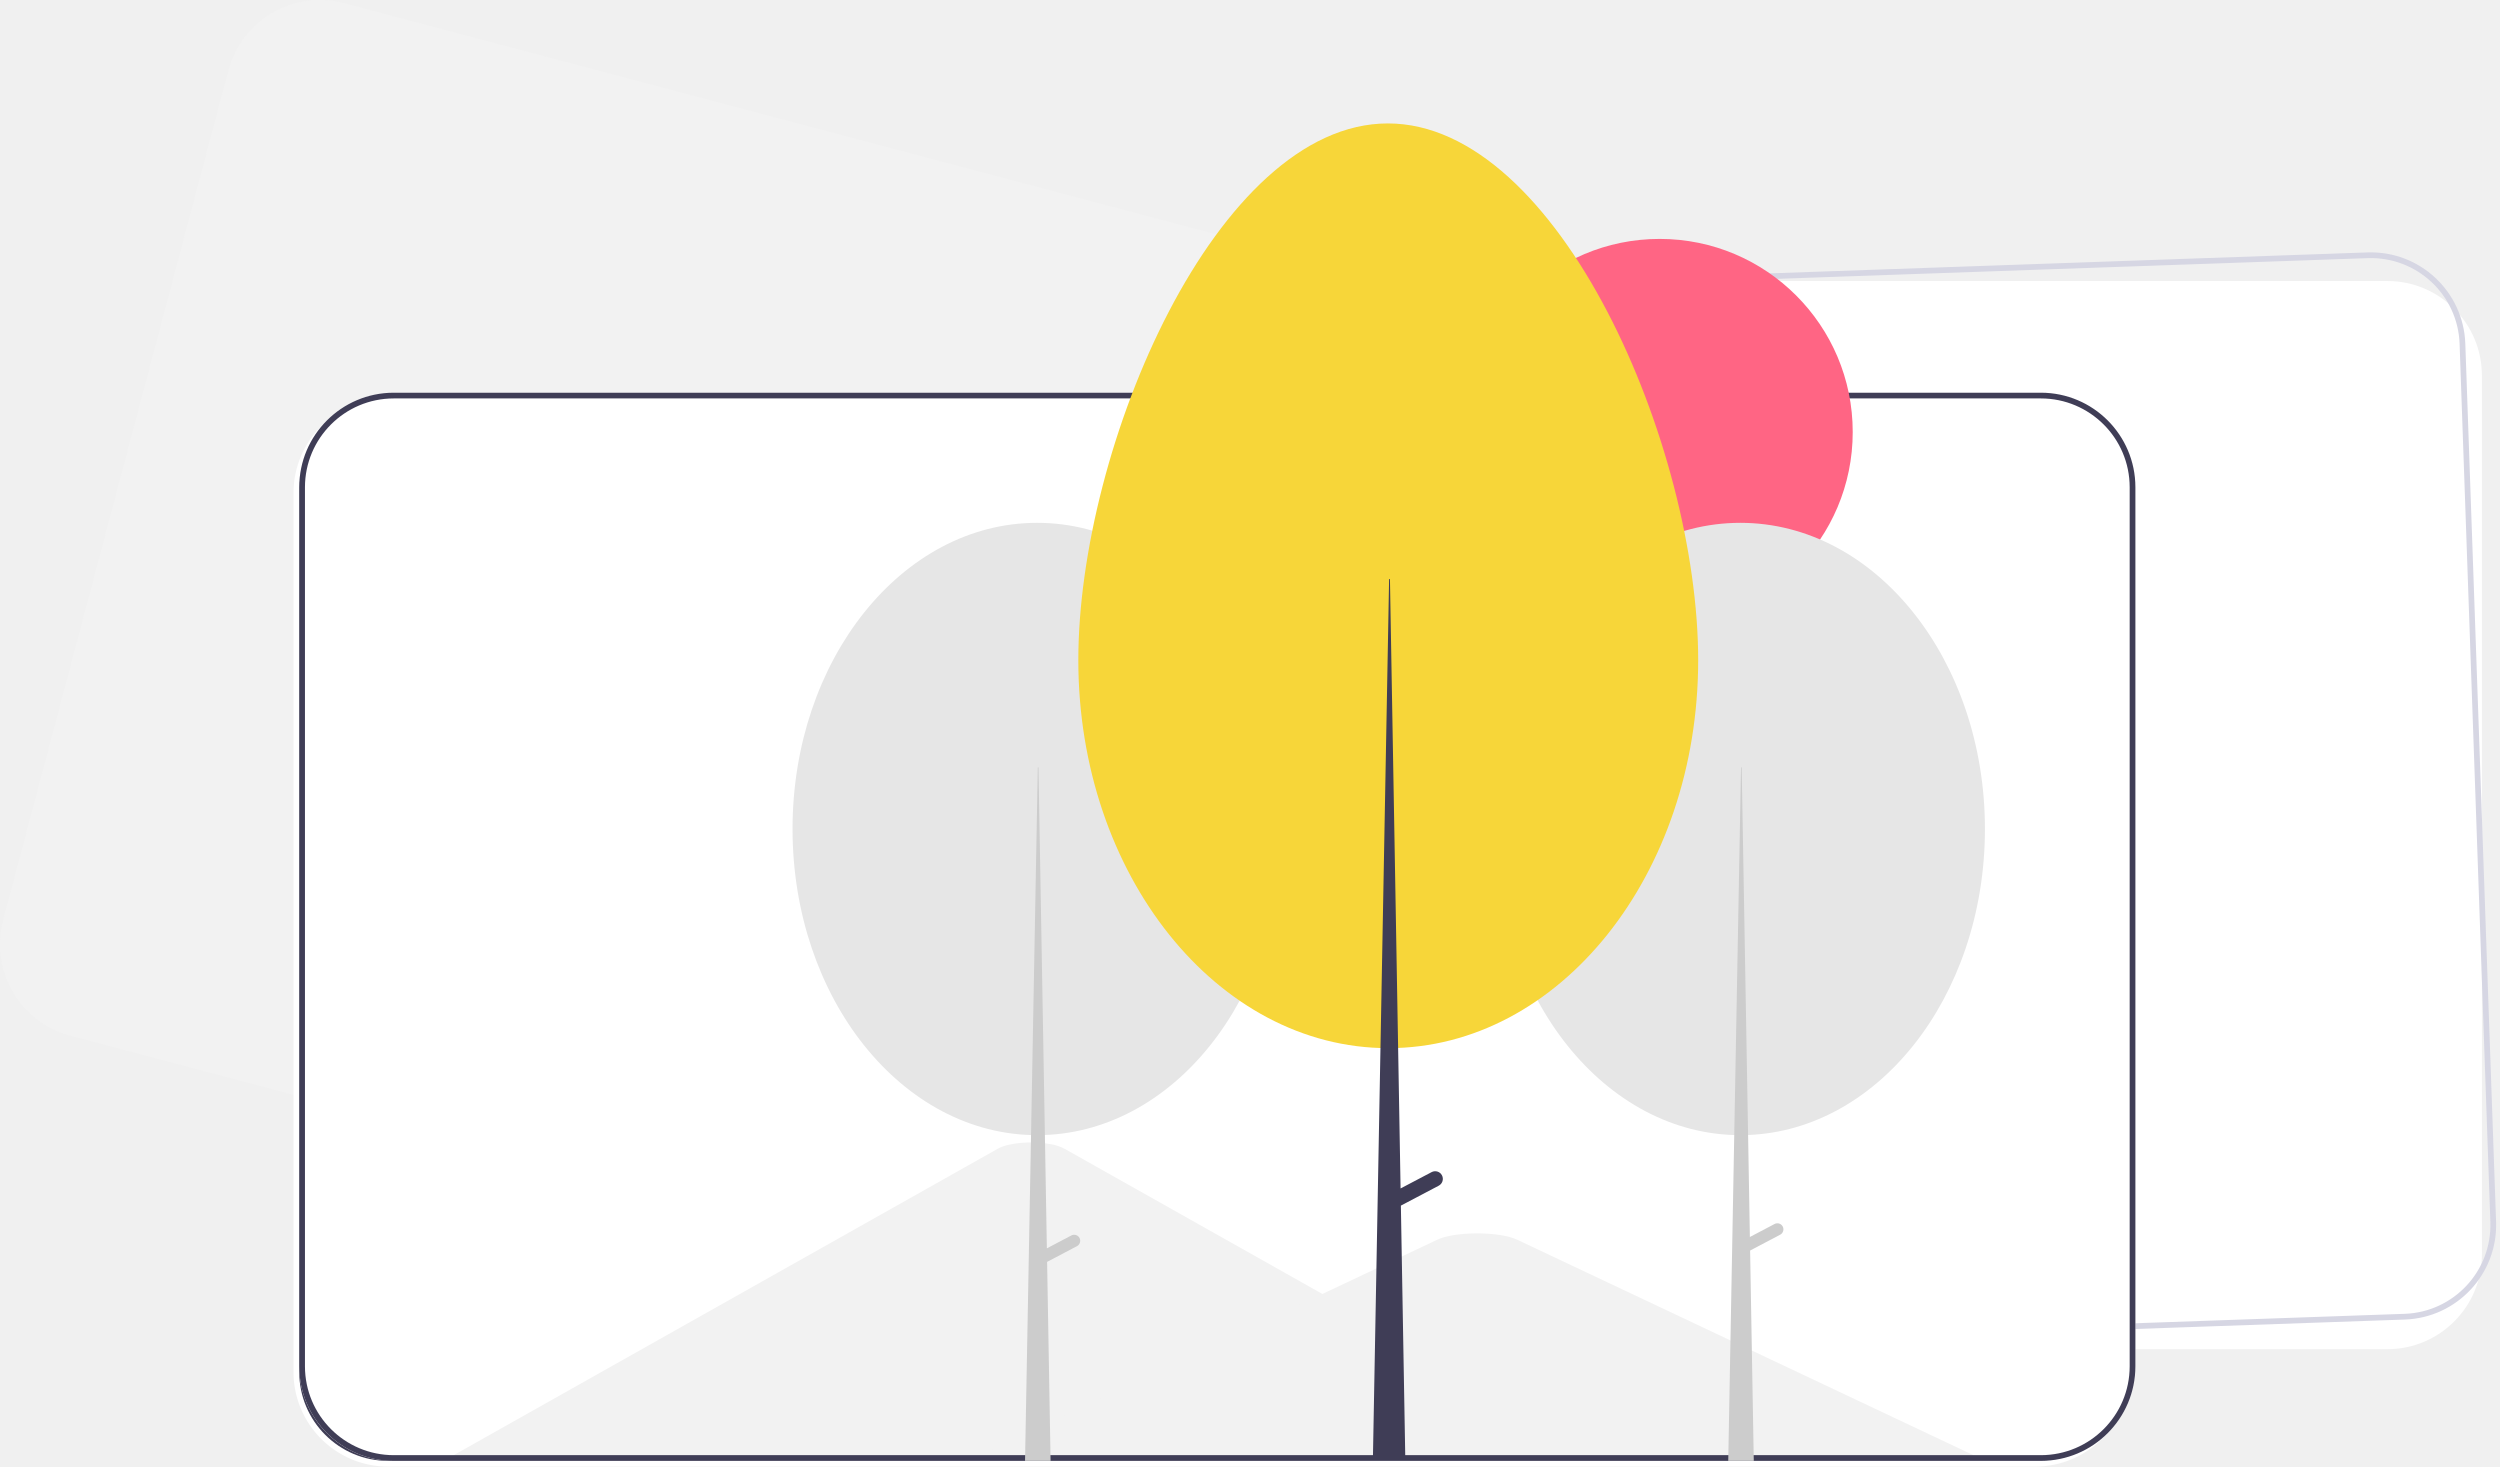
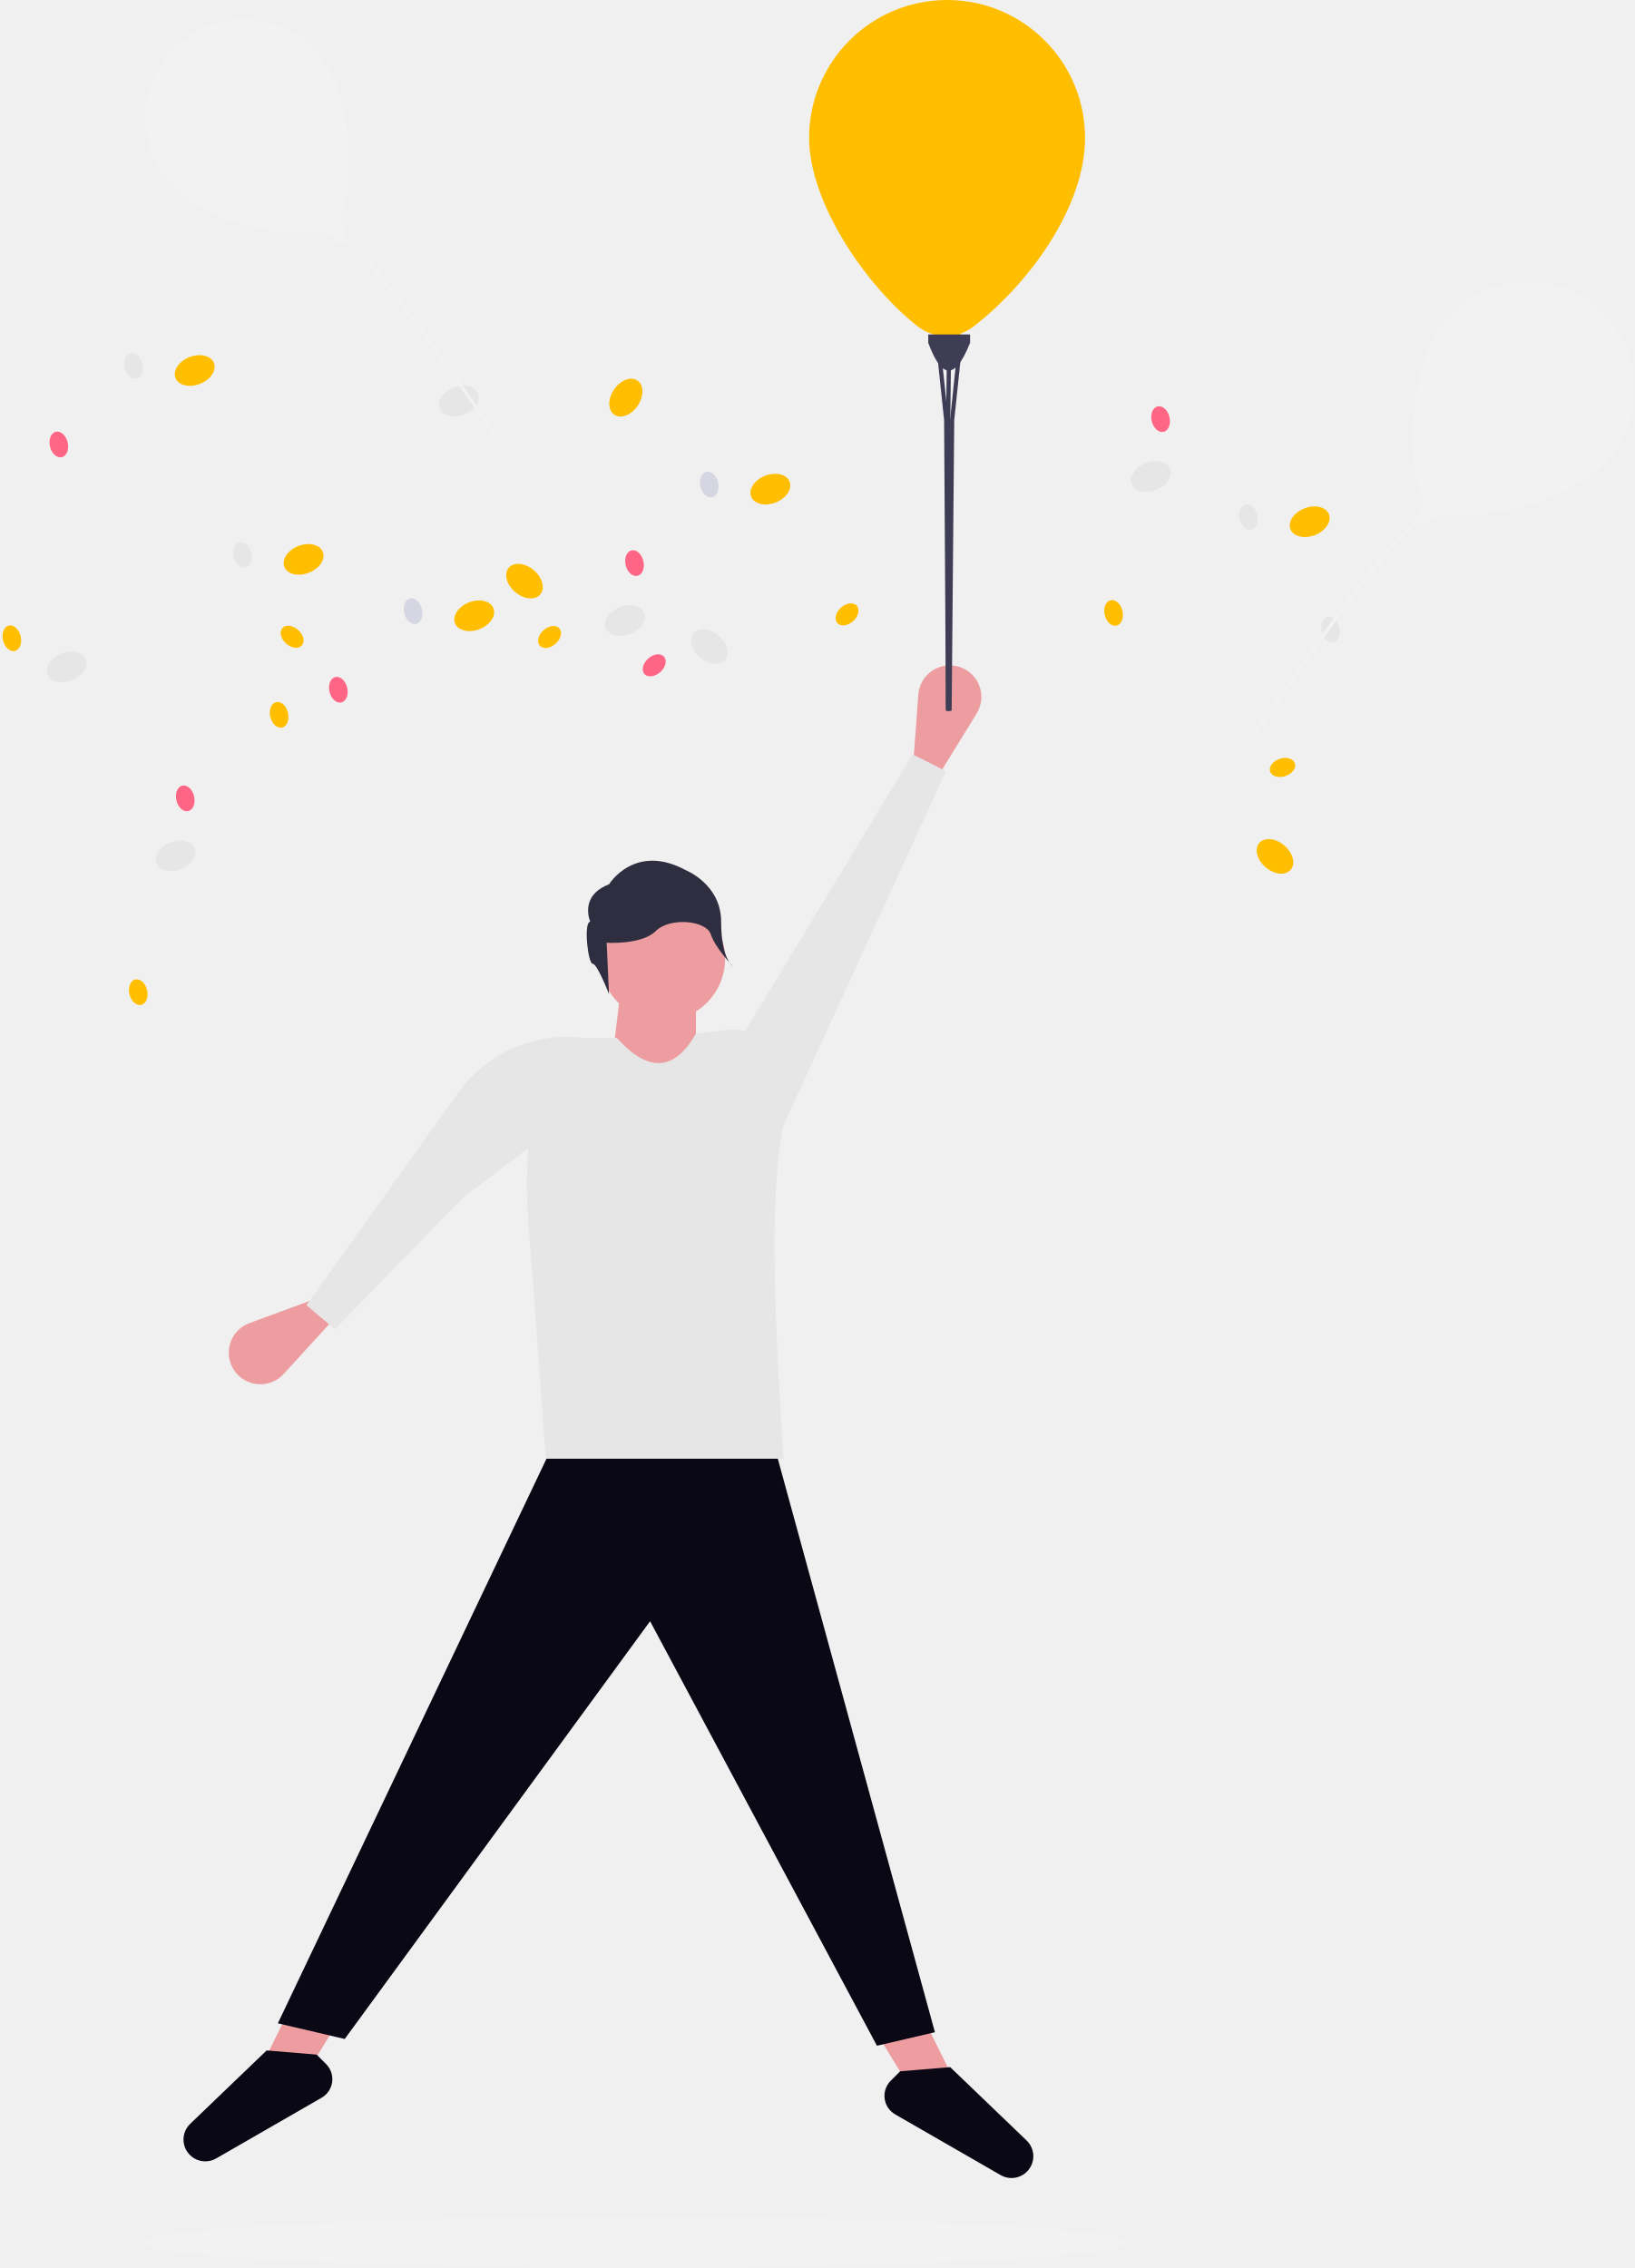
- <svg xmlns="http://www.w3.org/2000/svg" width="800" height="469.317" viewBox="0 0 800 469.317" role="img" artist="Katerina Limpitsouni" source="https://undraw.co/">
-   <g transform="translate(-443.142 -257.876)">
-     <path d="M898.247,664.1H371.155a30.276,30.276,0,0,1-30.241-30.241V352.525a30.276,30.276,0,0,1,30.241-30.241H898.247a30.276,30.276,0,0,1,30.241,30.241V633.862A30.276,30.276,0,0,1,898.247,664.1Z" transform="translate(308.867 25.517)" fill="#fff" />
-     <path d="M557.334,341.82H30.241A30.276,30.276,0,0,1,0,311.578V30.241A30.276,30.276,0,0,1,30.241,0H557.334a30.276,30.276,0,0,1,30.241,30.241V311.578A30.276,30.276,0,0,1,557.334,341.82ZM30.241,1.833A28.441,28.441,0,0,0,1.833,30.241V311.578a28.441,28.441,0,0,0,28.409,28.409H557.334a28.441,28.441,0,0,0,28.409-28.409V30.241A28.441,28.441,0,0,0,557.334,1.833Z" transform="matrix(0.999, -0.035, 0.035, 0.999, 643.995, 358.158)" fill="#d6d6e3" />
-     <path d="M754.171,630.2l-509.5-135.058a30.276,30.276,0,0,1-21.483-36.981L295.28,186.212a30.276,30.276,0,0,1,36.981-21.483l509.5,135.058a30.276,30.276,0,0,1,21.483,36.981L791.152,608.712A30.276,30.276,0,0,1,754.171,630.2Z" transform="translate(220.958 94.156)" fill="#f2f2f2" />
-     <path d="M775.247,705.1H248.155a30.276,30.276,0,0,1-30.241-30.241V393.525a30.276,30.276,0,0,1,30.241-30.241H775.247a30.276,30.276,0,0,1,30.241,30.242V674.862A30.275,30.275,0,0,1,775.247,705.1Z" transform="translate(319.149 22.09)" fill="#fff" />
-     <path d="M638.653,701.841H298.272c-.426,0-.852-.009-1.272-.033l160.985-90.663c3.065-1.762,9.943-2.382,15.361-1.385a13.912,13.912,0,0,1,4.26,1.385l108.041,60.842,5.176,2.911Z" transform="translate(312.538 1.526)" fill="#e6e6e6" />
-     <path d="M760.145,704.279h-294.4l57.049-26.943L526.9,675.4l74.341-35.111c4.874-2.3,16.6-2.445,22.328-.434q.577.206,1.071.434Z" transform="translate(298.432 -0.912)" fill="#e6e6e6" />
-     <path d="M248.322,365.284a28.441,28.441,0,0,0-28.409,28.409V675.03a28.441,28.441,0,0,0,28.409,28.409H775.415a28.441,28.441,0,0,0,28.409-28.409V393.693a28.441,28.441,0,0,0-28.409-28.409Z" transform="translate(318.982 21.923)" fill="#3f3d56" />
-     <path d="M777.254,685.116H250.161a8.257,8.257,0,0,1-8.248-8.248V395.532a8.257,8.257,0,0,1,8.248-8.248H777.254a8.257,8.257,0,0,1,8.248,8.248V676.869a8.257,8.257,0,0,1-8.248,8.248Zm-527.092-296a6.422,6.422,0,0,0-6.415,6.415V676.869a6.422,6.422,0,0,0,6.415,6.415H777.254a6.422,6.422,0,0,0,6.415-6.415V395.532a6.422,6.422,0,0,0-6.415-6.415Z" transform="translate(317.143 20.083)" fill="#ccc" />
-     <ellipse cx="71.849" cy="89.934" rx="71.849" ry="89.934" transform="translate(928.82 428.806)" fill="#f2f2f2" />
-     <path d="M505.77,325.365h.2l3.553,203.7h-7.5Z" transform="translate(495.097 175.29)" fill="#ccc" />
-     <path d="M736.239,636.154h0a1.776,1.776,0,0,1-.744,2.4l-10.3,5.425-1.655-3.144,10.3-5.425A1.776,1.776,0,0,1,736.239,636.154Z" transform="translate(276.882 -0.641)" fill="#ccc" />
-     <ellipse cx="71.849" cy="89.934" rx="71.849" ry="89.934" transform="translate(722.256 428.806)" fill="#f2f2f2" />
-     <path d="M510.532,627.307h0a1.777,1.777,0,0,0-2.4-.744l-7.194,3.788-2.464-141.27h-.2l-3.75,203.7h7.5l-1.02-58.456,8.78-4.622A1.777,1.777,0,0,0,510.532,627.307Z" transform="translate(296.026 11.574)" fill="#ccc" />
-     <path d="M626.318,603.854a2.25,2.25,0,0,0-3.04-.943l-9.116,4.8-3.122-179h-.25l-4.752,258.115h9.5l-1.292-74.07,11.125-5.857a2.251,2.251,0,0,0,.943-3.04Z" transform="translate(286.704 16.621)" fill="#3f3d56" />
-     <path d="M777.247,703.1H250.155a30.276,30.276,0,0,1-30.241-30.241V391.525a30.276,30.276,0,0,1,30.241-30.241H777.247a30.276,30.276,0,0,1,30.241,30.241V672.862A30.276,30.276,0,0,1,777.247,703.1Z" transform="translate(318.982 22.257)" fill="#fff" />
-     <path d="M671.188,708.113h-370.8c-.464,0-.928-.01-1.386-.036l175.372-98.766c3.339-1.919,10.831-2.595,16.734-1.509a15.16,15.16,0,0,1,4.641,1.509l117.7,66.28,5.639,3.172Z" transform="translate(288.046 16.168)" fill="#f2f2f2" />
-     <path d="M788.457,708.163H467.743l62.148-29.351,4.472-2.114,80.984-38.25c5.309-2.507,18.082-2.663,24.324-.473q.629.224,1.166.473Z" transform="translate(287.761 16.118)" fill="#f2f2f2" />
-     <path d="M777.247,703.1H250.155a30.276,30.276,0,0,1-30.241-30.241V391.525a30.276,30.276,0,0,1,30.241-30.241H777.247a30.276,30.276,0,0,1,30.241,30.241V672.862A30.276,30.276,0,0,1,777.247,703.1ZM250.155,363.117a28.441,28.441,0,0,0-28.409,28.409V672.862a28.441,28.441,0,0,0,28.409,28.409H777.247a28.441,28.441,0,0,0,28.409-28.409V391.525a28.441,28.441,0,0,0-28.409-28.409Z" transform="translate(318.982 22.257)" fill="#3f3d56" />
-     <g transform="translate(696.754 297.373)">
-       <ellipse cx="61.798" cy="61.798" rx="61.798" ry="61.798" transform="translate(215.662 36.955)" fill="#ff6584" />
-       <ellipse cx="78.271" cy="97.971" rx="78.271" ry="97.971" transform="translate(225.025 127.808)" fill="#e6e6e6" />
-       <path d="M508.105,323.365h.215l3.87,221.909h-8.171Z" transform="translate(-204.593 -117.286)" fill="#ccc" />
-       <path d="M739.374,634.239h0a1.935,1.935,0,0,1-.811,2.614l-11.226,5.91-1.8-3.425,11.226-5.91A1.935,1.935,0,0,1,739.374,634.239Z" transform="translate(-422.513 -281.249)" fill="#ccc" />
-       <ellipse cx="78.271" cy="97.971" rx="78.271" ry="97.971" transform="translate(0 127.808)" fill="#e6e6e6" />
-       <path d="M513.962,637.661h0a1.936,1.936,0,0,0-2.614-.811l-7.837,4.126-2.684-153.9h-.215l-4.085,221.91H504.7l-1.111-63.68,9.565-5.036A1.936,1.936,0,0,0,513.962,637.661Z" transform="translate(-422.126 -281.002)" fill="#ccc" />
-       <path d="M612.666,280.653c54.774,0,99.294,103.207,99.294,171.768s-44.4,124.14-99.177,124.14-99.177-55.579-99.177-124.14S557.892,280.653,612.666,280.653Z" transform="translate(-422.155 -280.653)" fill="#f7d639" />
-       <path d="M630.131,617.508a2.452,2.452,0,0,0-3.312-1.027l-9.931,5.228-3.4-195h-.272L608.039,707.89h10.353l-1.408-80.69,12.119-6.38A2.452,2.452,0,0,0,630.131,617.508Z" transform="translate(-422.315 -280.9)" fill="#3f3d56" />
+ <svg xmlns="http://www.w3.org/2000/svg" width="576.556" height="800" viewBox="0 0 576.556 800" role="img" artist="Katerina Limpitsouni" source="https://undraw.co/">
+   <g transform="translate(-1080.185 -110.1)">
+     <path d="M23.464,2.711,5.721,0l-8.4,17.018L13.4,19.133Z" transform="translate(1174.97 822.138)" fill="#ed9da0" />
+     <path d="M-2.678,2.711,15.064,0l8.4,17.018L7.385,19.133Z" transform="translate(1392.331 825.043)" fill="#ed9da0" />
+     <path d="M673.554,548.478,697.14,554,804.831,406.647l80.014,149.744,20.441-4.769L847.459,340.5H772.493Z" transform="translate(504.629 275.313)" fill="#090814" />
+     <path d="M1026.961,722.537h0a7.686,7.686,0,0,0,5.857-.754l37.2-21.418a7.549,7.549,0,0,0,1.571-11.88l-3.325-3.325-17.639-1.47-26.965,25.887a7.686,7.686,0,0,0,3.3,12.96Z" transform="translate(123.6 149.673)" fill="#090814" />
+     <path d="M811.592,728.638h0a7.686,7.686,0,0,1-5.857-.754l-37.2-21.418a7.549,7.549,0,0,1-1.571-11.879l3.325-3.325,17.639-1.47,26.965,25.887a7.686,7.686,0,0,1-3.3,12.96Z" transform="translate(627.369 149.452)" fill="#090814" />
+     <path d="M783.77,214l7.35,4.41,15.231-24.75a11.131,11.131,0,0,0-7.187-16.726h0A11.131,11.131,0,0,0,785.769,187Z" transform="translate(618.297 168.096)" fill="#ed9da0" />
+     <path d="M1057.8,415.058l-3.049-8.01-27.274,10.033a11.131,11.131,0,0,0-4.695,17.589h0a11.131,11.131,0,0,0,16.753.368Z" transform="translate(140.671 159.725)" fill="#ed9da0" />
+     <ellipse cx="22.049" cy="22.049" rx="22.049" ry="22.049" transform="translate(1291.821 426.191)" fill="#ed9da0" />
+     <path d="M764.019,214.034h30.869V180.226l-26.459-2.94Z" transform="translate(530.742 281.243)" fill="#ed9da0" />
+     <path d="M862.889,461.377h83.786c-2.954-46.749-5.294-91.927,0-117.6L941.8,320.4a13.176,13.176,0,0,0-14.533-10.387l-11.464,1.433c-7.764,13.649-17.146,13.517-27.929,1.47H874.069a13.843,13.843,0,0,0-13.841,14.117h0a174.868,174.868,0,0,0-3.553,50.188Z" transform="translate(409.823 163.255)" fill="#e6e6e6" />
+     <path d="M747.464,97.745,735.7,91.866,672.5,196.232l17.639,26.458Z" transform="translate(666.362 284.347)" fill="#e6e6e6" />
+     <path d="M934.834,415.812l-10.05-8.477,53.4-74.827a47.327,47.327,0,0,1,47.069-19.057l1.685.309L1006.746,349.1l-26.595,20.135Z" transform="translate(263.47 163.154)" fill="#e6e6e6" />
+     <path d="M876,269.726s-4.12-9.064,6.592-13.184c0,0,9.064-14.832,27.193-4.944,0,0,12.36,4.944,12.36,18.129s4.12,15.656,4.12,15.656-6.136-6.295-7.784-11.239-14.465-6.066-19.409-1.122-17.3,4.12-17.3,4.12l.824,18.129s-4.12-10.712-5.768-10.712S873.526,269.726,876,269.726Z" transform="translate(412.373 165.497)" fill="#2f2e41" />
+     <ellipse cx="174.423" cy="8.954" rx="174.423" ry="8.954" transform="translate(1129.541 892.192)" fill="#f2f2f2" />
+     <ellipse cx="7.282" cy="5.066" rx="7.282" ry="5.066" transform="translate(1178.637 305.324) rotate(-21.162)" fill="#FFBF00" />
+     <ellipse cx="7.282" cy="5.066" rx="7.282" ry="5.066" transform="translate(1133.508 409.869) rotate(-21.162)" fill="#e6e6e6" />
+     <ellipse cx="3.202" cy="4.602" rx="3.202" ry="4.602" transform="matrix(0.973, -0.23, 0.23, 0.973, 1124.776, 456.327)" fill="#FFBF00" />
+     <ellipse cx="3.202" cy="4.602" rx="3.202" ry="4.602" transform="matrix(0.973, -0.23, 0.23, 0.973, 1141.351, 387.968)" fill="#ff6584" />
+     <ellipse cx="3.202" cy="4.602" rx="3.202" ry="4.602" transform="matrix(0.973, -0.23, 0.23, 0.973, 1161.523, 302.066)" fill="#e6e6e6" />
+     <ellipse cx="5.066" cy="7.282" rx="5.066" ry="7.282" transform="translate(1256.329 314.213) rotate(-49.596)" fill="#FFBF00" />
+     <ellipse cx="5.066" cy="7.282" rx="5.066" ry="7.282" transform="translate(1321.52 337.272) rotate(-49.596)" fill="#e6e6e6" />
+     <ellipse cx="4.602" cy="3.202" rx="4.602" ry="3.202" transform="matrix(0.746, -0.666, 0.666, 0.746, 1373.357, 327.49)" fill="#FFBF00" />
+     <ellipse cx="4.602" cy="3.202" rx="4.602" ry="3.202" transform="matrix(0.746, -0.666, 0.666, 0.746, 1305.352, 345.463)" fill="#ff6584" />
+     <ellipse cx="4.602" cy="3.202" rx="4.602" ry="3.202" transform="matrix(0.746, -0.666, 0.666, 0.746, 1268.437, 335.474)" fill="#FFBF00" />
+     <ellipse cx="4.602" cy="3.202" rx="4.602" ry="3.202" transform="translate(1527.134 379.218) rotate(-18.343)" fill="#FFBF00" />
+     <ellipse cx="7.282" cy="5.066" rx="7.282" ry="5.066" transform="translate(1343.264 280.538) rotate(-21.162)" fill="#FFBF00" />
+     <ellipse cx="7.282" cy="5.066" rx="7.282" ry="5.066" transform="translate(1291.945 326.885) rotate(-21.162)" fill="#e6e6e6" />
+     <ellipse cx="3.202" cy="4.602" rx="3.202" ry="4.602" transform="matrix(0.973, -0.23, 0.23, 0.973, 1299.789, 304.984)" fill="#ff6584" />
+     <ellipse cx="3.202" cy="4.602" rx="3.202" ry="4.602" transform="matrix(0.973, -0.23, 0.23, 0.973, 1326.15, 277.278)" fill="#d6d6e3" />
+     <ellipse cx="5.066" cy="7.282" rx="5.066" ry="7.282" transform="translate(1521.022 411.316) rotate(-49.596)" fill="#FFBF00" />
+     <ellipse cx="7.282" cy="5.066" rx="7.282" ry="5.066" transform="translate(1238.819 325.21) rotate(-21.162)" fill="#FFBF00" />
+     <ellipse cx="7.282" cy="5.066" rx="7.282" ry="5.066" transform="translate(1233.429 249.47) rotate(-21.162)" fill="#e6e6e6" />
+     <ellipse cx="3.202" cy="4.602" rx="3.202" ry="4.602" transform="matrix(0.973, -0.23, 0.23, 0.973, 1174.461, 358.512)" fill="#FFBF00" />
+     <ellipse cx="3.202" cy="4.602" rx="3.202" ry="4.602" transform="matrix(0.973, -0.23, 0.23, 0.973, 1195.343, 349.657)" fill="#ff6584" />
+     <ellipse cx="3.202" cy="4.602" rx="3.202" ry="4.602" transform="matrix(0.973, -0.23, 0.23, 0.973, 1221.705, 321.952)" fill="#d6d6e3" />
+     <ellipse cx="7.282" cy="5.066" rx="7.282" ry="5.066" transform="translate(1533.473 292.035) rotate(-21.162)" fill="#FFBF00" />
+     <ellipse cx="7.282" cy="5.066" rx="7.282" ry="5.066" transform="translate(1477.491 276.097) rotate(-21.162)" fill="#e6e6e6" />
+     <ellipse cx="3.202" cy="4.602" rx="3.202" ry="4.602" transform="matrix(0.973, -0.23, 0.23, 0.973, 1468.76, 322.556)" fill="#FFBF00" />
+     <ellipse cx="3.202" cy="4.602" rx="3.202" ry="4.602" transform="matrix(0.973, -0.23, 0.23, 0.973, 1485.334, 254.197)" fill="#ff6584" />
+     <ellipse cx="3.202" cy="4.602" rx="3.202" ry="4.602" transform="matrix(0.973, -0.23, 0.23, 0.973, 1516.359, 288.777)" fill="#e6e6e6" />
+     <ellipse cx="3.202" cy="4.602" rx="3.202" ry="4.602" transform="matrix(0.973, -0.23, 0.23, 0.973, 1545.229, 328.409)" fill="#e6e6e6" />
+     <ellipse cx="7.282" cy="5.066" rx="7.282" ry="5.066" transform="translate(1309.185 247.151) rotate(124)" fill="#FFBF00" />
+     <ellipse cx="3.202" cy="4.602" rx="3.202" ry="4.602" transform="matrix(-0.669, 0.743, -0.743, -0.669, 1188.773, 335.407)" fill="#FFBF00" />
+     <ellipse cx="7.282" cy="5.066" rx="7.282" ry="5.066" transform="translate(1140.235 238.69) rotate(-21.162)" fill="#FFBF00" />
+     <ellipse cx="7.282" cy="5.066" rx="7.282" ry="5.066" transform="translate(1095.106 343.236) rotate(-21.162)" fill="#e6e6e6" />
+     <ellipse cx="3.202" cy="4.602" rx="3.202" ry="4.602" transform="matrix(0.973, -0.23, 0.23, 0.973, 1080.185, 331.496)" fill="#FFBF00" />
+     <ellipse cx="3.202" cy="4.602" rx="3.202" ry="4.602" transform="matrix(0.973, -0.23, 0.23, 0.973, 1096.759, 263.138)" fill="#ff6584" />
+     <ellipse cx="3.202" cy="4.602" rx="3.202" ry="4.602" transform="matrix(0.973, -0.23, 0.23, 0.973, 1123.121, 235.432)" fill="#e6e6e6" />
+     <g transform="translate(1365.54 110.1)">
+       <path d="M105.343,0A48.665,48.665,0,0,0,56.678,48.665c0,22.6,19.816,52.036,38.4,66.527a15.754,15.754,0,0,0,5.479,2.75l1.825,6.57a3.156,3.156,0,0,0,3.041,2.311h.231a3.156,3.156,0,0,0,3.081-2.471l1.5-6.751a16.252,16.252,0,0,0,4.588-2.52c20.795-16.283,39.187-43.05,39.187-66.417A48.665,48.665,0,0,0,105.343,0Z" transform="translate(-56.678)" fill="#FFBF00" />
+       <path d="M115.038,125.374c-5.848,14.651-10.551,11.313-14.747,0v-2.949h14.747v2.949Z" transform="translate(-58.262 -4.448)" fill="#3f3d56" />
+       <path d="M108.636,123.962l-.332,27.805-.015.944-.066,96.593v4.483l-.015,1.416h-1.482l.015-1.342V249.3l.074-96.593.081-6.658.265-22.106Z" transform="translate(-58.496 -4.504)" fill="#3f3d56" />
+       <path d="M108.233,255.191h-1.489l-.14-1.342-.029-4.557-.6-96.593-3.038-28.919,1.467-.155,2.352,22.415.7,6.658.295,96.593.007,1.423.324,3.06Z" transform="translate(-58.358 -4.492)" fill="#3f3d56" />
+       <path d="M112.747,123.78,109.709,152.7l-.855,96.593-.052,5.9h-1.349l.472-4.476.007-1.423.295-96.593.1-.944,2.949-28.13Z" transform="translate(-58.522 -4.492)" fill="#3f3d56" />
+     </g>
+     <g transform="translate(1521.021 209.603)">
+       <path d="M748.046,134.2a37.719,37.719,0,0,0-53.058,5.509c-11.042,13.6-13.5,40.993-9.4,58.791a12.211,12.211,0,0,0,1.953,4.332l-2.112,4.845a2.446,2.446,0,0,0,.7,2.876l.139.113a2.446,2.446,0,0,0,3.061.018l4.2-3.329a12.6,12.6,0,0,0,3.992.725c20.468.361,44.612-6.76,56.028-20.821a37.719,37.719,0,0,0-5.509-53.058Z" transform="translate(-626.272 -125.763)" fill="#f2f2f2" />
+       <path d="M688.371,209.825s-3.806-1.884-19.177,16.921-42.306,58.3-42.306,58.3l-2.19,2.7-.7.845-.892-.724.664-.8L626,284.322s27.452-40.356,42.826-59.163S687.491,209.1,687.491,209.1Z" transform="translate(-623.106 -127.822)" fill="#f2f2f2" />
+     </g>
+     <g transform="translate(1131.469 116.95)">
+       <path d="M696.528,133.508a34.626,34.626,0,0,1,48.707,5.057c10.137,12.486,12.391,37.631,8.625,53.969a11.209,11.209,0,0,1-1.793,3.976L754,200.958a2.245,2.245,0,0,1-.643,2.64l-.128.1a2.245,2.245,0,0,1-2.81.017l-3.856-3.056a11.565,11.565,0,0,1-3.664.665c-18.789.331-40.953-6.206-51.433-19.114a34.626,34.626,0,0,1,5.057-48.707Z" transform="translate(-683.726 -125.763)" fill="#f2f2f2" />
+       <path d="M623.106,209.754s3.494-1.73,17.6,15.533,38.836,53.519,38.836,53.519l2.01,2.476.643.775.819-.665-.61-.735-2.044-2.517s-25.2-37.047-39.314-54.311-17.138-14.746-17.138-14.746Z" transform="translate(-558.429 -134.476)" fill="#f2f2f2" />
    </g>
  </g>
</svg>
